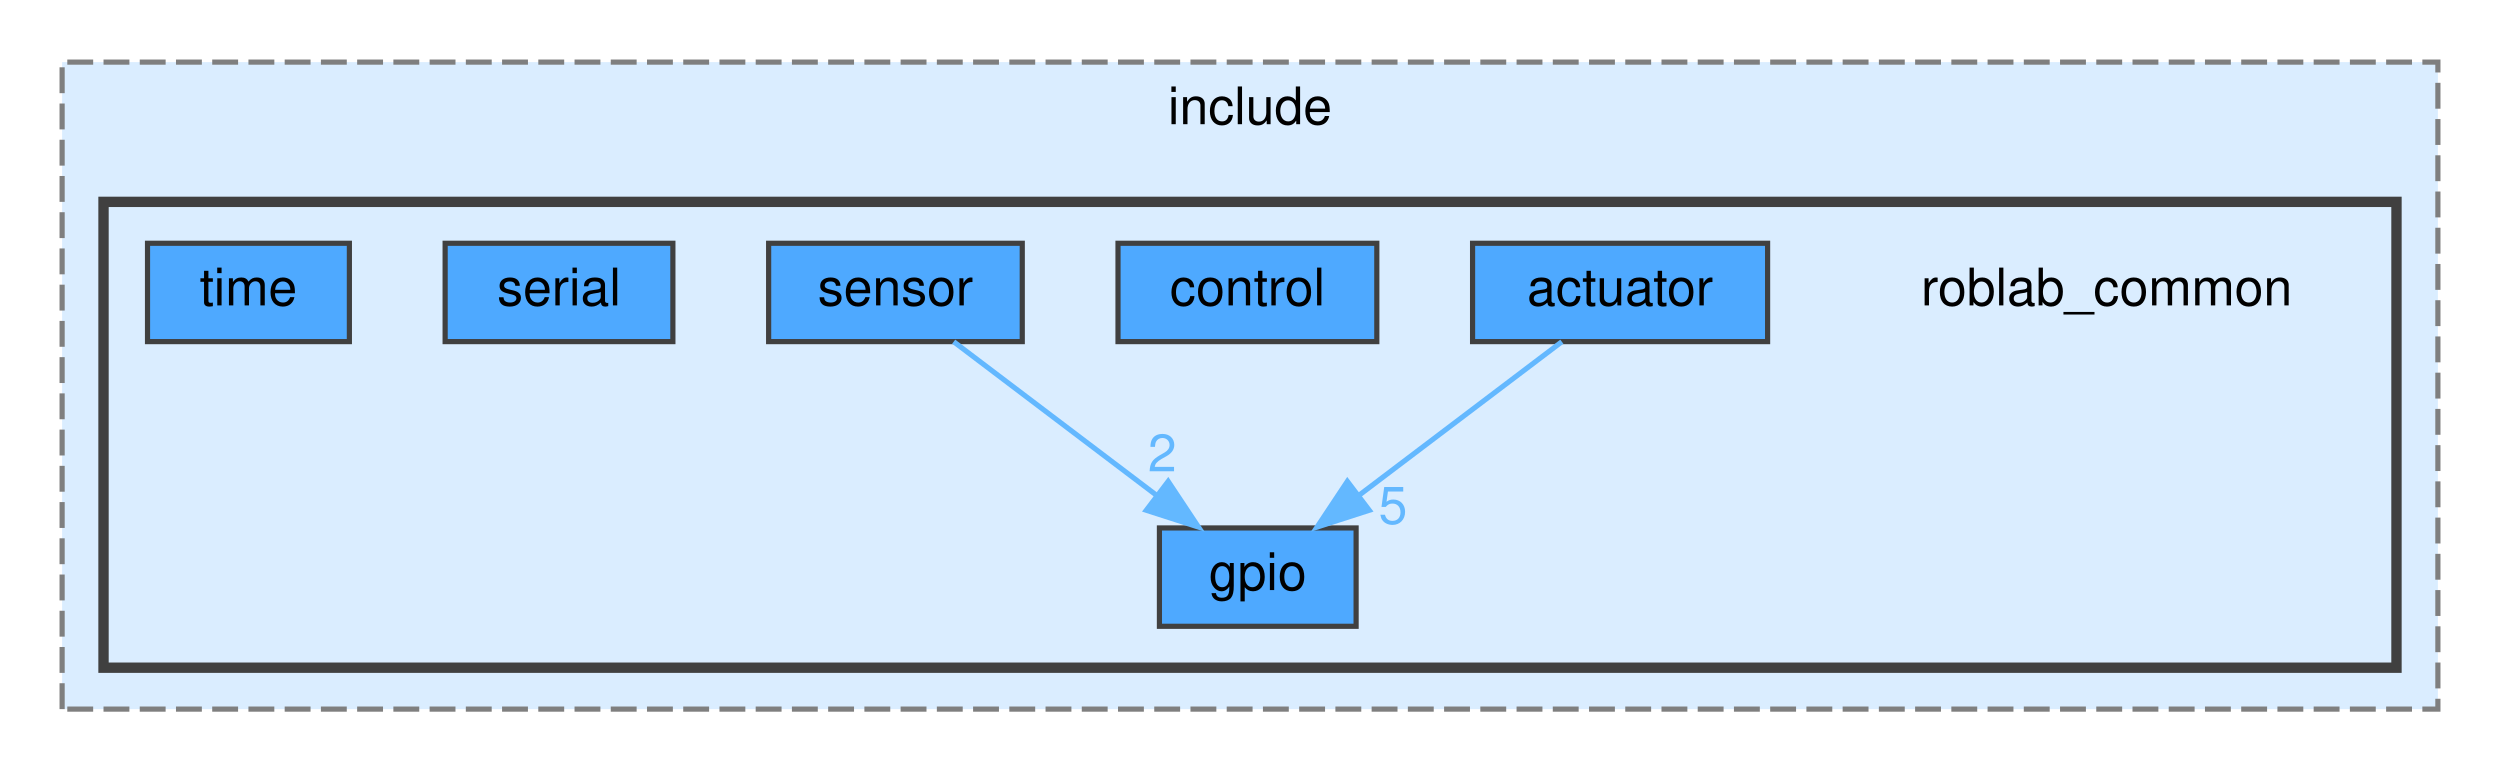
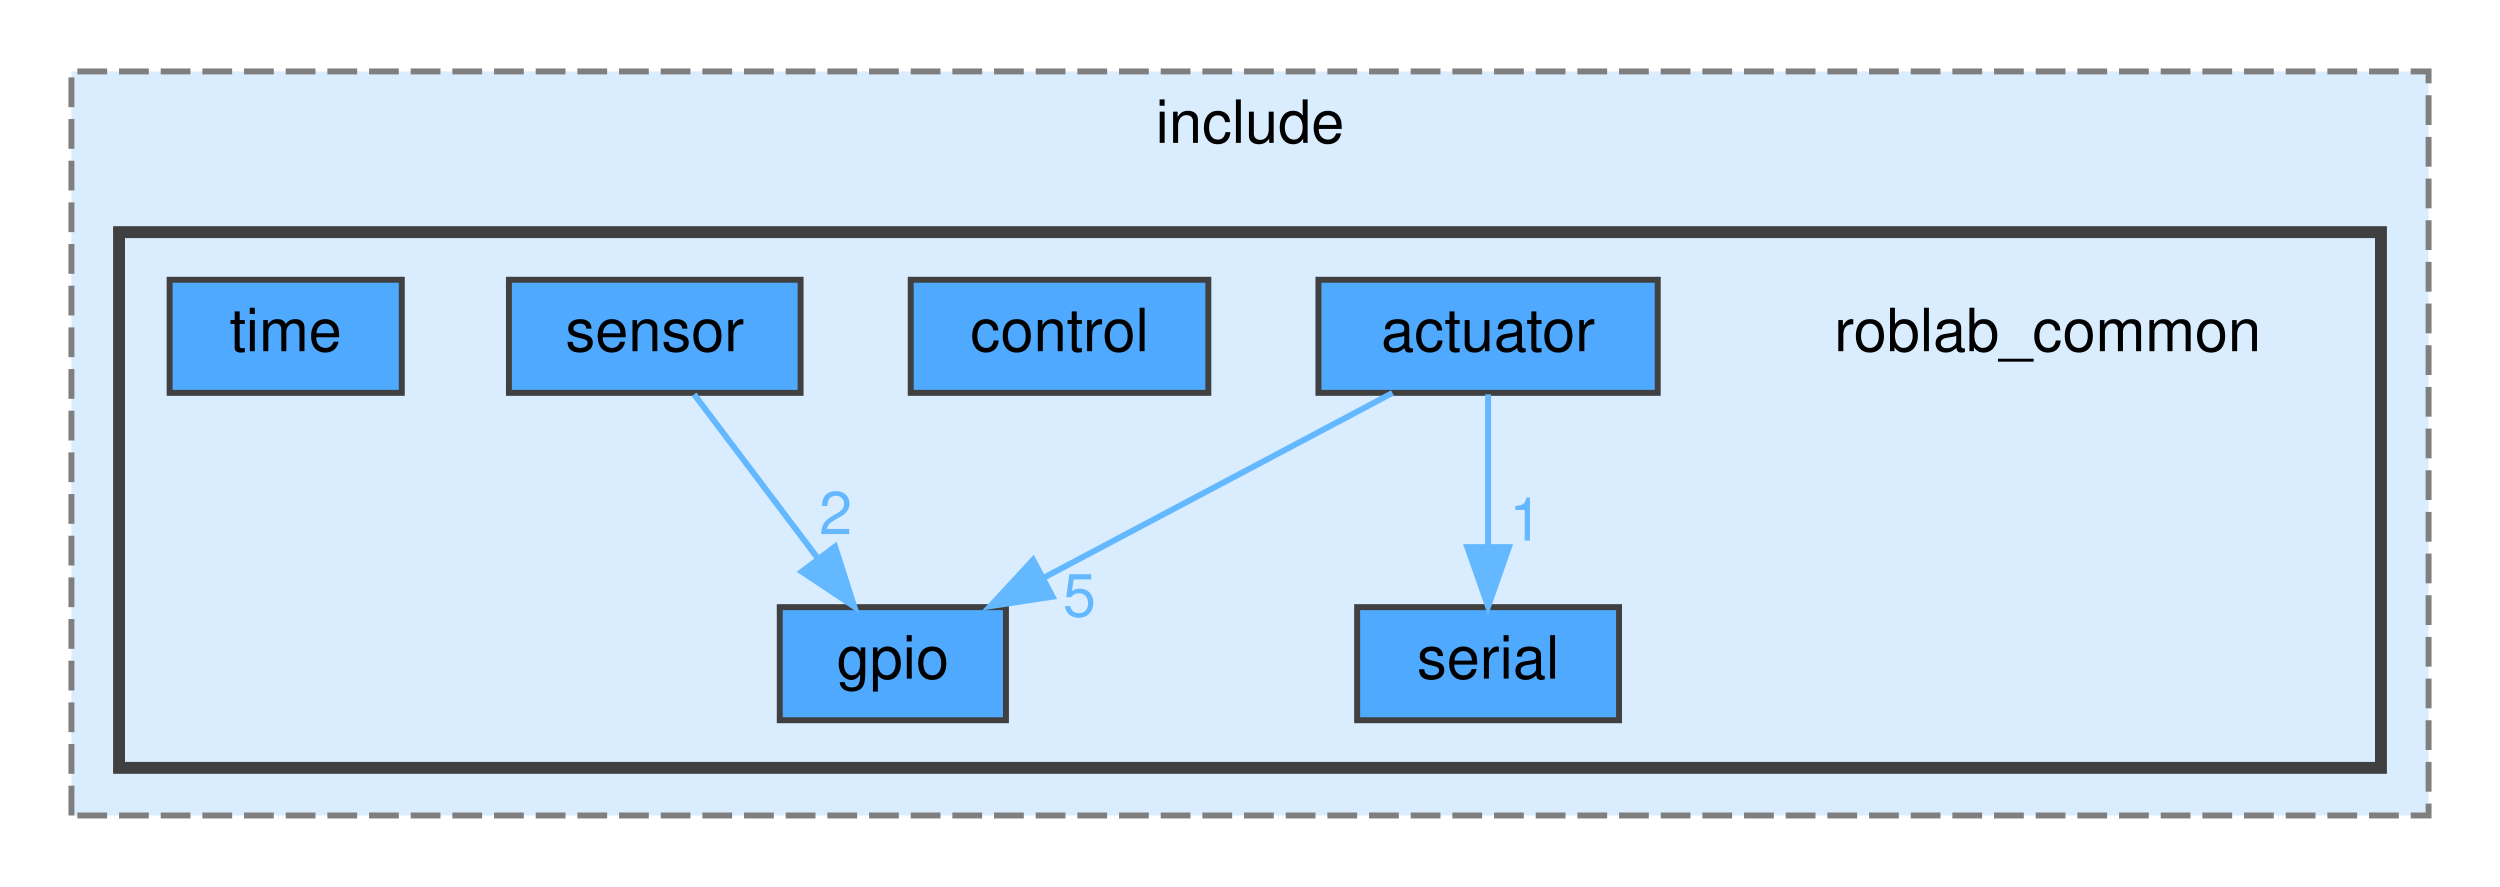
- <svg xmlns="http://www.w3.org/2000/svg" xmlns:xlink="http://www.w3.org/1999/xlink" width="483pt" height="149pt" viewBox="0.00 0.00 483.00 149.00">
+ <svg xmlns="http://www.w3.org/2000/svg" xmlns:xlink="http://www.w3.org/1999/xlink" width="420pt" height="149pt" viewBox="0.00 0.00 420.00 149.00">
  <g id="graph0" class="graph" transform="scale(1 1) rotate(0) translate(4 145)">
    <g id="clust1" class="cluster">
      <g id="a_clust1">
        <a xlink:href="dir_5fc43148380559492dfddd8ae81e32dd.html" target="_top" xlink:title="include">
-           <polygon fill="#daedff" stroke="#7f7f7f" stroke-dasharray="5,2" points="8,-8 8,-133 467,-133 467,-8 8,-8" />
-           <text text-anchor="middle" x="237.5" y="-121" font-family="Helvetica,sans-Serif" font-size="10.00">include</text>
+           <polygon fill="#daedff" stroke="#7f7f7f" stroke-dasharray="5,2" points="8,-8 8,-133 404,-133 404,-8 8,-8" />
+           <text text-anchor="middle" x="206" y="-121" font-family="Helvetica,sans-Serif" font-size="10.00">include</text>
        </a>
      </g>
    </g>
    <g id="clust2" class="cluster">
      <g id="a_clust2">
        <a xlink:href="dir_28693fc7a38bf8c5629bdf3b63267db9.html" target="_top">
-           <polygon fill="#daedff" stroke="#404040" stroke-width="2" points="16,-16 16,-106 459,-106 459,-16 16,-16" />
+           <polygon fill="#daedff" stroke="#404040" stroke-width="2" points="16,-16 16,-106 396,-106 396,-16 16,-16" />
        </a>
      </g>
    </g>
    <g id="node1" class="node">
-       <text text-anchor="middle" x="403" y="-86" font-family="Helvetica,sans-Serif" font-size="10.00">roblab_common</text>
+       <text text-anchor="middle" x="340" y="-86" font-family="Helvetica,sans-Serif" font-size="10.00">roblab_common</text>
    </g>
    <g id="node2" class="node">
      <g id="a_node2">
        <a xlink:href="dir_7c85af66497dcc72845e4daa9b52c6eb.html" target="_top" xlink:title="actuator">
-           <polygon fill="#4ea9ff" stroke="#404040" points="337.5,-98 280.5,-98 280.5,-79 337.5,-79 337.5,-98" />
-           <text text-anchor="middle" x="309" y="-86" font-family="Helvetica,sans-Serif" font-size="10.00">actuator</text>
+           <polygon fill="#4ea9ff" stroke="#404040" points="274.5,-98 217.5,-98 217.5,-79 274.5,-79 274.5,-98" />
+           <text text-anchor="middle" x="246" y="-86" font-family="Helvetica,sans-Serif" font-size="10.00">actuator</text>
        </a>
      </g>
    </g>
    <g id="node4" class="node">
      <g id="a_node4">
        <a xlink:href="dir_3ed44299a11fa563dc4bfc49d8344b2f.html" target="_top" xlink:title="gpio">
-           <polygon fill="#4ea9ff" stroke="#404040" points="258,-43 220,-43 220,-24 258,-24 258,-43" />
-           <text text-anchor="middle" x="239" y="-31" font-family="Helvetica,sans-Serif" font-size="10.00">gpio</text>
+           <polygon fill="#4ea9ff" stroke="#404040" points="165,-43 127,-43 127,-24 165,-24 165,-43" />
+           <text text-anchor="middle" x="146" y="-31" font-family="Helvetica,sans-Serif" font-size="10.00">gpio</text>
        </a>
      </g>
    </g>
    <g id="edge1" class="edge">
-       <path fill="none" stroke="#63b8ff" d="M297.75,-78.98C287.2,-71 271.2,-58.88 258.56,-49.31" />
-       <polygon fill="#63b8ff" stroke="#63b8ff" points="260.54,-46.42 250.45,-43.17 256.31,-52 260.54,-46.42" />
+       <path fill="none" stroke="#63b8ff" d="M229.93,-78.98C214.14,-70.61 189.78,-57.7 171.37,-47.95" />
+       <polygon fill="#63b8ff" stroke="#63b8ff" points="172.83,-44.76 162.36,-43.17 169.56,-50.95 172.83,-44.76" />
      <g id="a_edge1-headlabel">
        <a xlink:href="dir_000000_000003.html" target="_top" xlink:title="5">
-           <text text-anchor="middle" x="265.12" y="-43.82" font-family="Helvetica,sans-Serif" font-size="10.00" fill="#63b8ff">5</text>
+           <text text-anchor="middle" x="177.34" y="-41.44" font-family="Helvetica,sans-Serif" font-size="10.00" fill="#63b8ff">5</text>
+         </a>
+       </g>
+     </g>
+     <g id="node6" class="node">
+       <g id="a_node6">
+         <a xlink:href="dir_ec8c0e597e474906666f1240ea0baa41.html" target="_top" xlink:title="serial">
+           <polygon fill="#4ea9ff" stroke="#404040" points="268,-43 224,-43 224,-24 268,-24 268,-43" />
+           <text text-anchor="middle" x="246" y="-31" font-family="Helvetica,sans-Serif" font-size="10.00">serial</text>
+         </a>
+       </g>
+     </g>
+     <g id="edge2" class="edge">
+       <path fill="none" stroke="#63b8ff" d="M246,-78.75C246,-71.8 246,-61.85 246,-53.13" />
+       <polygon fill="#63b8ff" stroke="#63b8ff" points="249.5,-53.09 246,-43.09 242.5,-53.09 249.5,-53.09" />
+       <g id="a_edge2-headlabel">
+         <a xlink:href="dir_000000_000016.html" target="_top" xlink:title="1">
+           <text text-anchor="middle" x="252.34" y="-54.18" font-family="Helvetica,sans-Serif" font-size="10.00" fill="#63b8ff">1</text>
        </a>
      </g>
    </g>
    <g id="node3" class="node">
      <g id="a_node3">
        <a xlink:href="dir_6623b94a4ca900a9fc193deff787d8b4.html" target="_top" xlink:title="control">
-           <polygon fill="#4ea9ff" stroke="#404040" points="262,-98 212,-98 212,-79 262,-79 262,-98" />
-           <text text-anchor="middle" x="237" y="-86" font-family="Helvetica,sans-Serif" font-size="10.00">control</text>
+           <polygon fill="#4ea9ff" stroke="#404040" points="199,-98 149,-98 149,-79 199,-79 199,-98" />
+           <text text-anchor="middle" x="174" y="-86" font-family="Helvetica,sans-Serif" font-size="10.00">control</text>
        </a>
      </g>
    </g>
    <g id="node5" class="node">
      <g id="a_node5">
        <a xlink:href="dir_1c06f1b2a6a15573f445a61ef8070c15.html" target="_top" xlink:title="sensor">
-           <polygon fill="#4ea9ff" stroke="#404040" points="193.5,-98 144.5,-98 144.5,-79 193.5,-79 193.5,-98" />
-           <text text-anchor="middle" x="169" y="-86" font-family="Helvetica,sans-Serif" font-size="10.00">sensor</text>
+           <polygon fill="#4ea9ff" stroke="#404040" points="130.5,-98 81.5,-98 81.5,-79 130.5,-79 130.5,-98" />
+           <text text-anchor="middle" x="106" y="-86" font-family="Helvetica,sans-Serif" font-size="10.00">sensor</text>
        </a>
      </g>
    </g>
-     <g id="edge2" class="edge">
-       <path fill="none" stroke="#63b8ff" d="M180.25,-78.98C190.8,-71 206.8,-58.88 219.44,-49.31" />
-       <polygon fill="#63b8ff" stroke="#63b8ff" points="221.69,-52 227.55,-43.17 217.46,-46.42 221.69,-52" />
-       <g id="a_edge2-headlabel">
+     <g id="edge3" class="edge">
+       <path fill="none" stroke="#63b8ff" d="M112.61,-78.75C118.26,-71.26 126.54,-60.28 133.45,-51.13" />
+       <polygon fill="#63b8ff" stroke="#63b8ff" points="136.29,-53.18 139.52,-43.09 130.7,-48.96 136.29,-53.18" />
+       <g id="a_edge3-headlabel">
        <a xlink:href="dir_000014_000003.html" target="_top" xlink:title="2">
-           <text text-anchor="middle" x="220.54" y="-53.93" font-family="Helvetica,sans-Serif" font-size="10.00" fill="#63b8ff">2</text>
-         </a>
-       </g>
-     </g>
-     <g id="node6" class="node">
-       <g id="a_node6">
-         <a xlink:href="dir_ec8c0e597e474906666f1240ea0baa41.html" target="_top" xlink:title="serial">
-           <polygon fill="#4ea9ff" stroke="#404040" points="126,-98 82,-98 82,-79 126,-79 126,-98" />
-           <text text-anchor="middle" x="104" y="-86" font-family="Helvetica,sans-Serif" font-size="10.00">serial</text>
+           <text text-anchor="middle" x="136.39" y="-55.26" font-family="Helvetica,sans-Serif" font-size="10.00" fill="#63b8ff">2</text>
        </a>
      </g>
    </g>
    <g id="node7" class="node">
      <g id="a_node7">
        <a xlink:href="dir_3b09446bd74dc36e889c5400c8cd7196.html" target="_top" xlink:title="time">
          <polygon fill="#4ea9ff" stroke="#404040" points="63.5,-98 24.5,-98 24.5,-79 63.5,-79 63.5,-98" />
          <text text-anchor="middle" x="44" y="-86" font-family="Helvetica,sans-Serif" font-size="10.00">time</text>
        </a>
      </g>
    </g>
  </g>
</svg>
